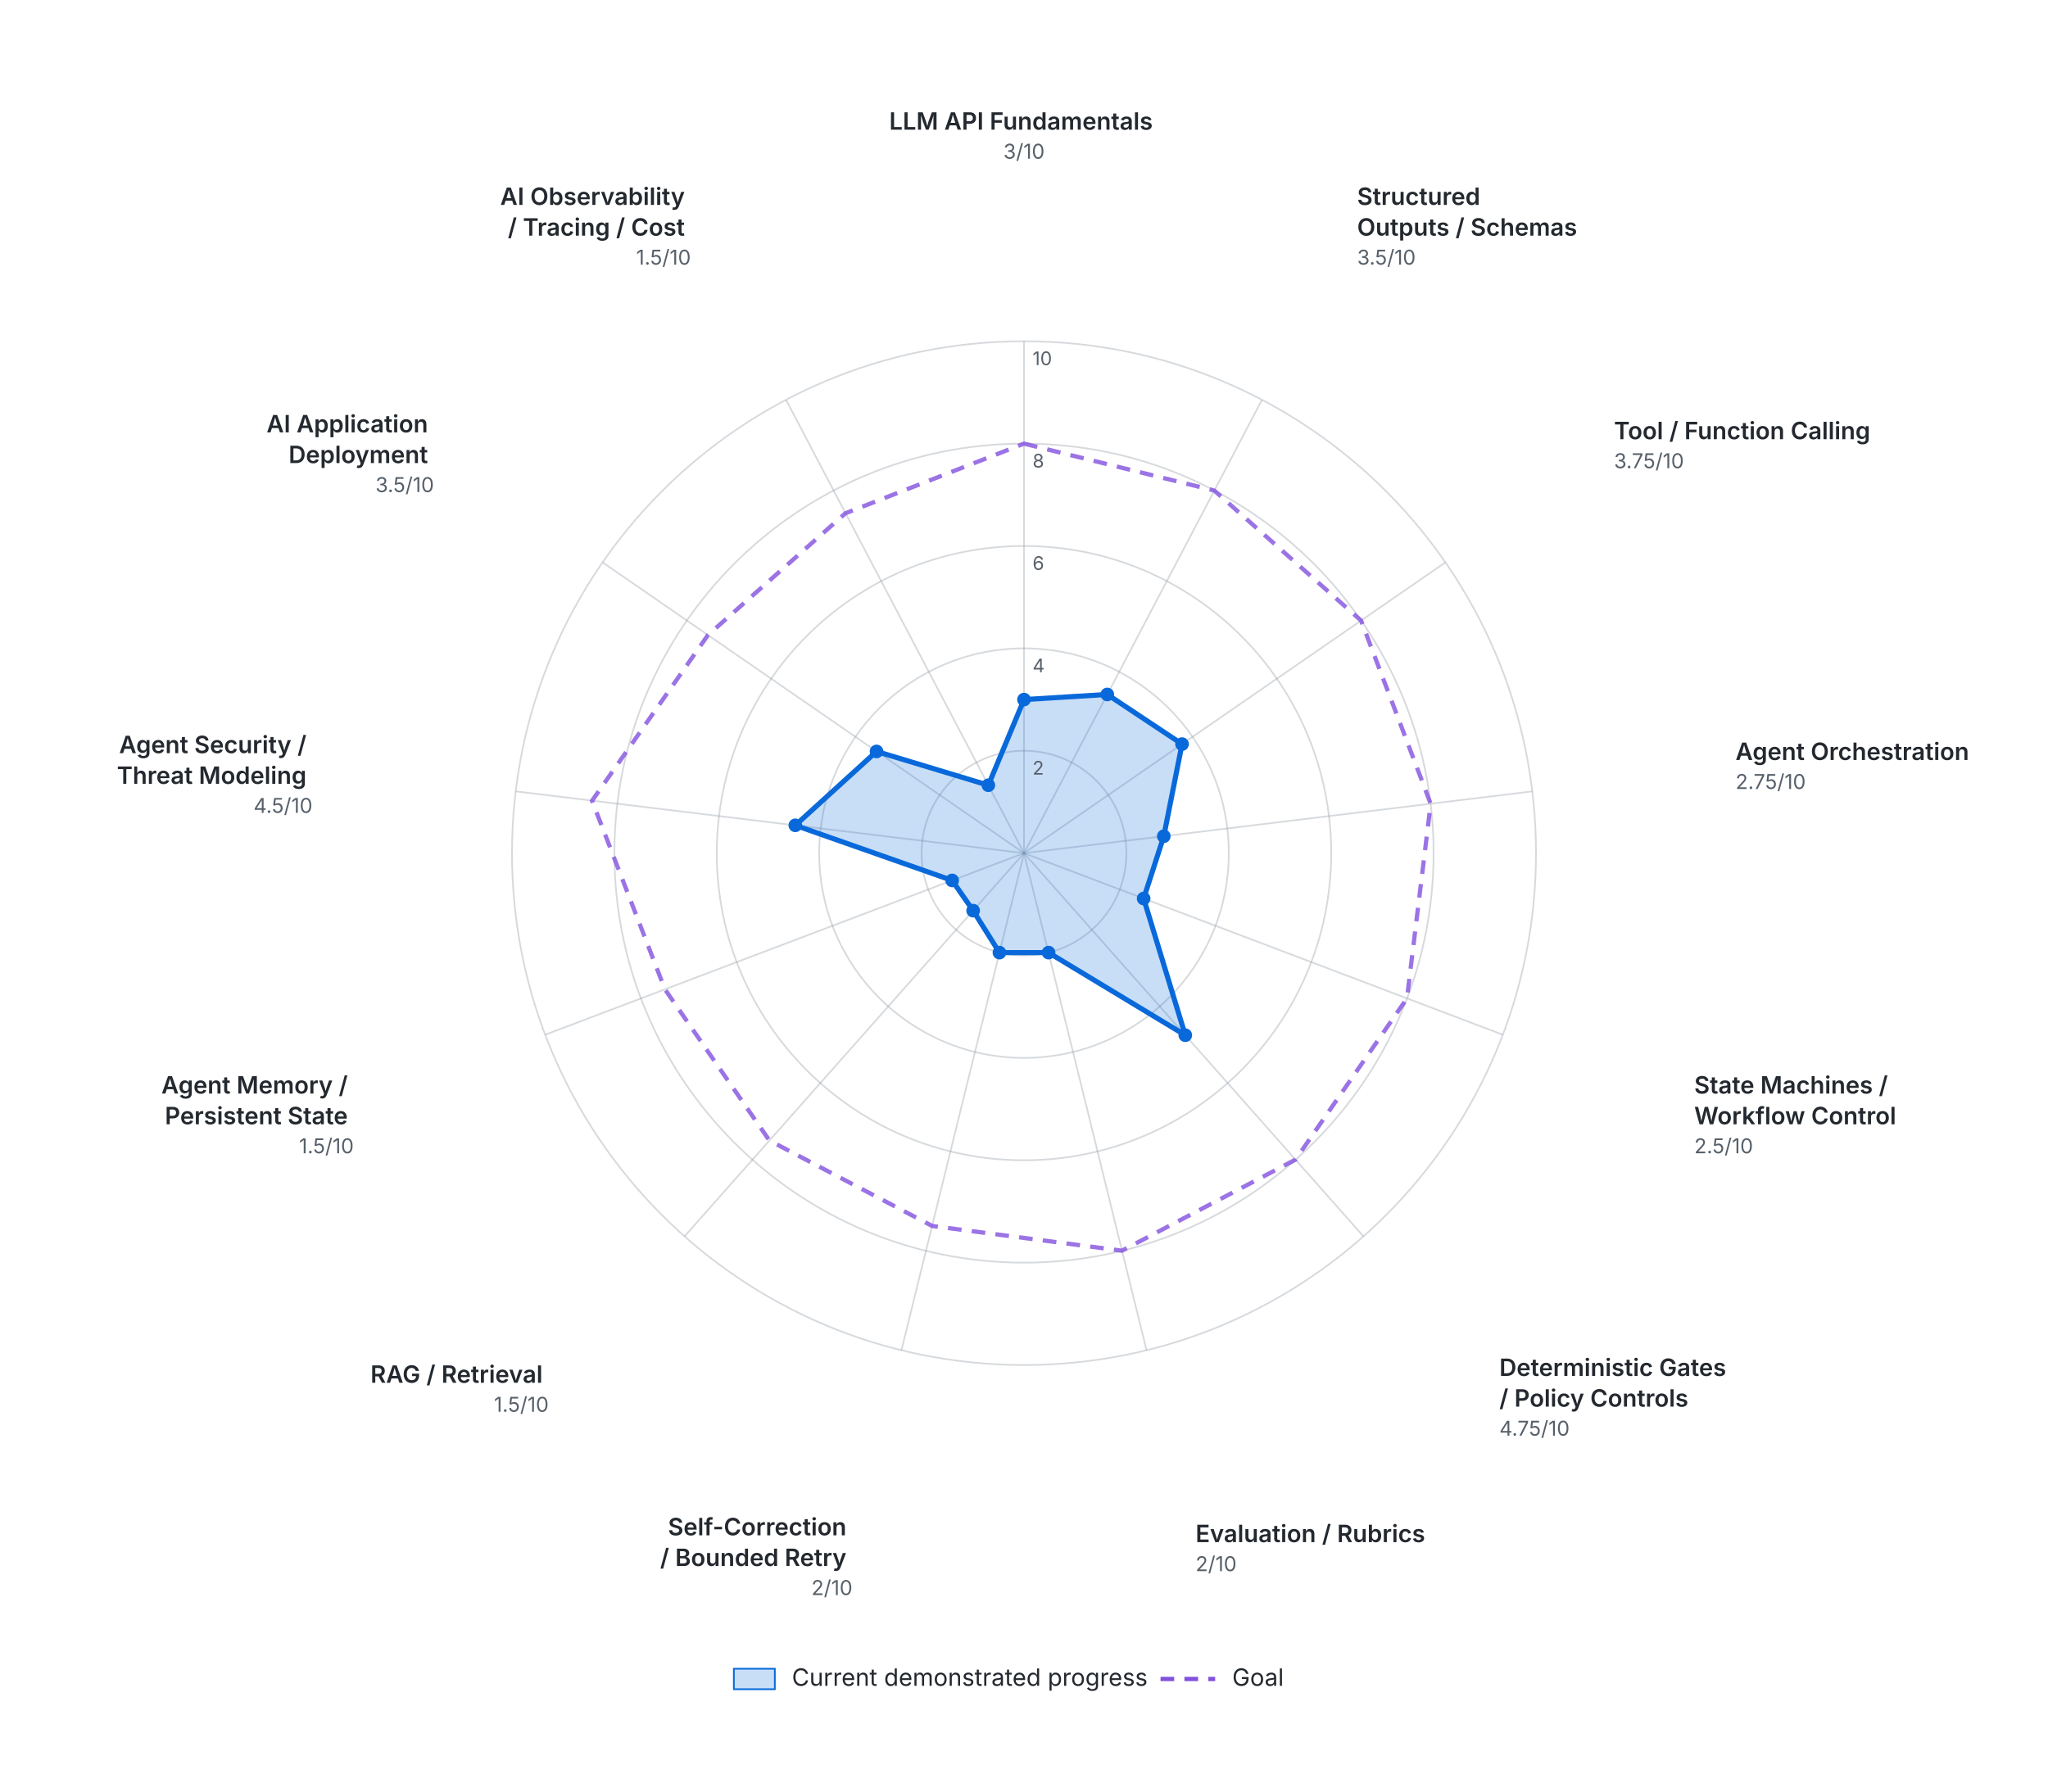
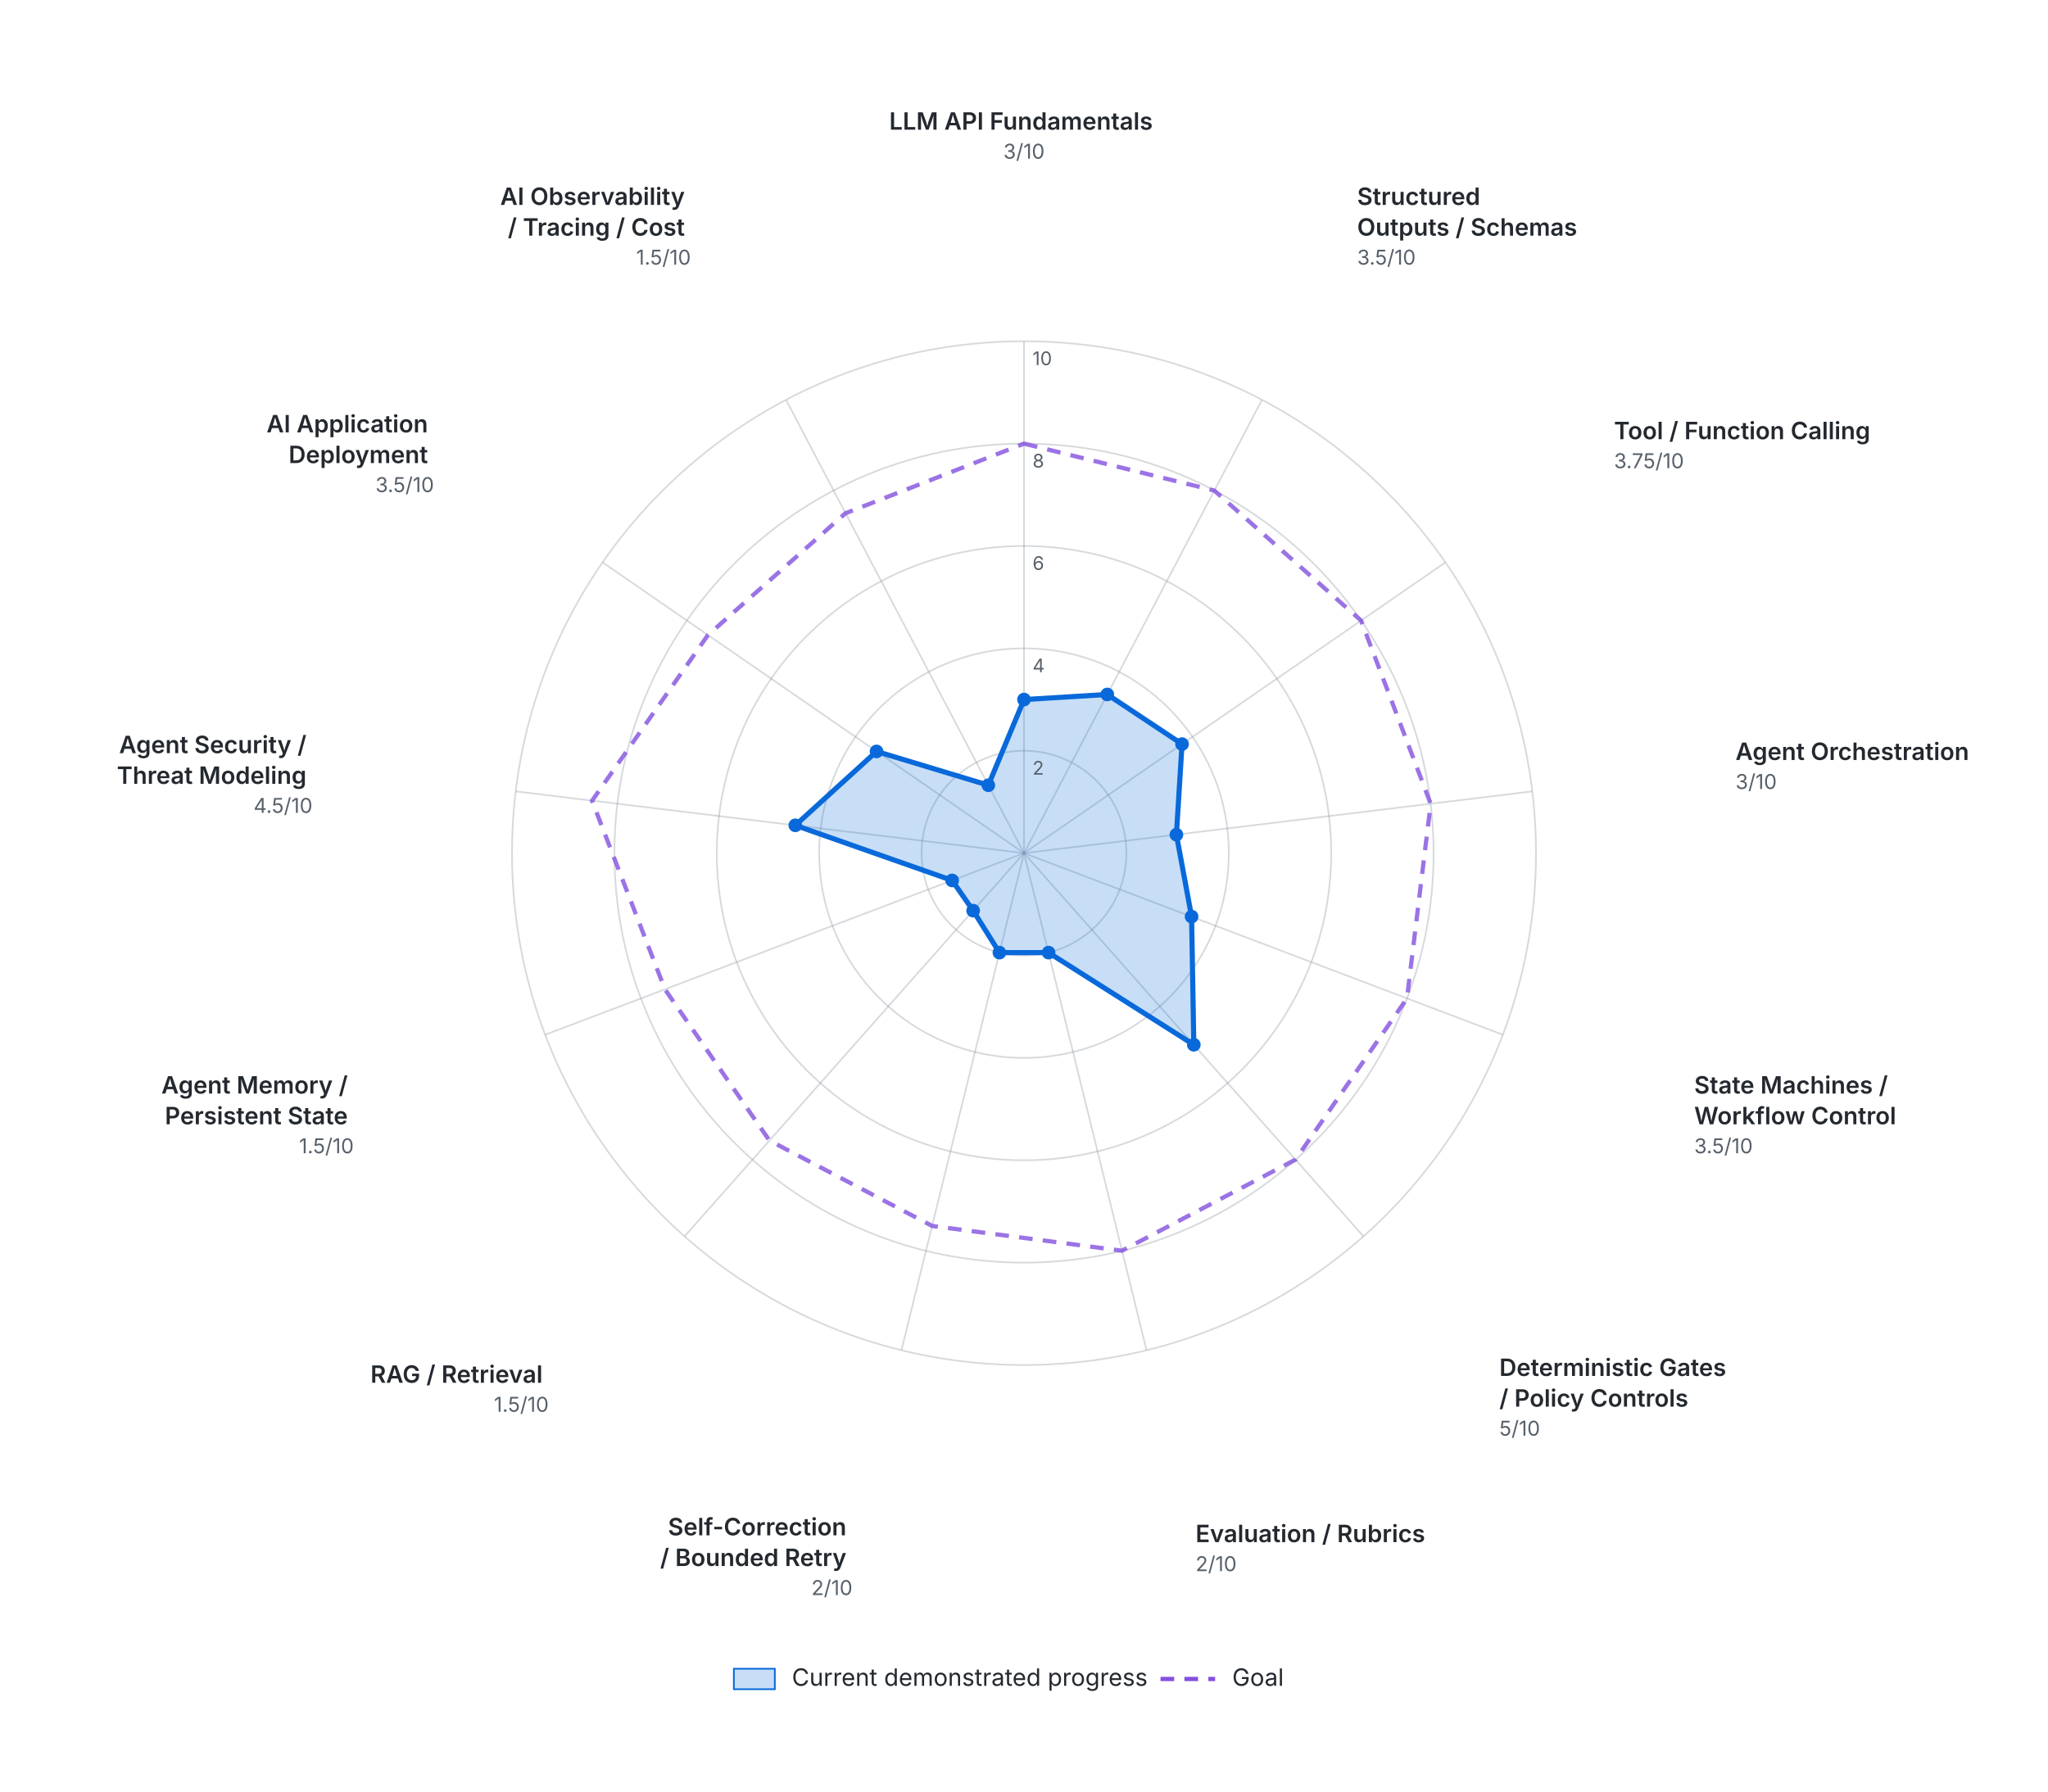
<svg xmlns="http://www.w3.org/2000/svg" width="1200" height="1050" viewBox="0 0 1200 1050" role="img" aria-labelledby="title desc">
  <style>
.grid{fill:none;stroke:#8c959f;stroke-width:1;opacity:.35} .goal{fill:none;stroke:#8250df;stroke-width:2.5;stroke-dasharray:8 6;opacity:.8}
.current{fill:#0969da;fill-opacity:.22;stroke:#0969da;stroke-width:3} .dot{fill:#0969da}
.label{font-family:-apple-system,BlinkMacSystemFont,"Segoe UI",sans-serif;font-size:14px;font-weight:600;fill:#24292f}
.score{font-size:12px;font-weight:400;fill:#57606a} .legend{font-family:-apple-system,BlinkMacSystemFont,"Segoe UI",sans-serif;font-size:14px;fill:#24292f}
.ring-label{font-family:-apple-system,BlinkMacSystemFont,"Segoe UI",sans-serif;font-size:11px;fill:#57606a}
@media (prefers-color-scheme:dark){.label,.legend{fill:#f0f6fc} .score,.ring-label{fill:#8c959f} .current{fill:#58a6ff;stroke:#58a6ff} .dot{fill:#58a6ff} .goal{stroke:#a371f7}}
</style>
  <circle class="grid" cx="600" cy="500" r="60.0" />
  <circle class="grid" cx="600" cy="500" r="120.0" />
  <circle class="grid" cx="600" cy="500" r="180.0" />
  <circle class="grid" cx="600" cy="500" r="240.0" />
  <circle class="grid" cx="600" cy="500" r="300.0" />
  <line class="grid" x1="600" y1="500" x2="600.0" y2="200.0" />
  <line class="grid" x1="600" y1="500" x2="739.4" y2="234.4" />
  <line class="grid" x1="600" y1="500" x2="846.9" y2="329.6" />
  <line class="grid" x1="600" y1="500" x2="897.8" y2="463.8" />
  <line class="grid" x1="600" y1="500" x2="880.5" y2="606.4" />
  <line class="grid" x1="600" y1="500" x2="798.9" y2="724.6" />
  <line class="grid" x1="600" y1="500" x2="671.8" y2="791.3" />
  <line class="grid" x1="600" y1="500" x2="528.2" y2="791.3" />
  <line class="grid" x1="600" y1="500" x2="401.1" y2="724.6" />
  <line class="grid" x1="600" y1="500" x2="319.5" y2="606.4" />
  <line class="grid" x1="600" y1="500" x2="302.2" y2="463.8" />
  <line class="grid" x1="600" y1="500" x2="353.1" y2="329.6" />
  <line class="grid" x1="600" y1="500" x2="460.6" y2="234.4" />
  <polygon class="goal" points="600.0,260.0 711.5,287.5 797.5,363.7 838.3,471.1 824.4,585.1 759.1,679.6 657.4,733.0 546.2,718.5 450.8,668.4 389.6,579.8 346.9,469.3 414.8,372.2 495.4,300.8" />
-   <polygon class="current" points="600.0,410.0 648.8,407.0 692.6,436.1 681.9,490.1 670.1,526.6 694.5,606.7 614.4,558.3 585.6,558.3 570.2,533.7 557.9,516.0 466.0,483.7 513.6,440.4 579.1,460.2" />
+   <polygon class="current" points="600.0,410.0 648.8,407.0 692.6,436.1 689.3,489.2 698.2,537.2 699.5,612.3 614.4,558.3 585.6,558.3 570.2,533.7 557.9,516.0 466.0,483.7 513.6,440.4 579.1,460.2" />
  <circle class="dot" cx="600.0" cy="410.0" r="4" />
  <circle class="dot" cx="648.8" cy="407.0" r="4" />
  <circle class="dot" cx="692.6" cy="436.1" r="4" />
-   <circle class="dot" cx="681.9" cy="490.1" r="4" />
-   <circle class="dot" cx="670.1" cy="526.6" r="4" />
-   <circle class="dot" cx="694.5" cy="606.7" r="4" />
+   <circle class="dot" cx="689.3" cy="489.2" r="4" />
+   <circle class="dot" cx="698.2" cy="537.2" r="4" />
+   <circle class="dot" cx="699.5" cy="612.3" r="4" />
  <circle class="dot" cx="614.4" cy="558.3" r="4" />
  <circle class="dot" cx="585.6" cy="558.3" r="4" />
  <circle class="dot" cx="570.2" cy="533.7" r="4" />
  <circle class="dot" cx="557.9" cy="516.0" r="4" />
  <circle class="dot" cx="466.0" cy="483.7" r="4" />
  <circle class="dot" cx="513.6" cy="440.4" r="4" />
  <circle class="dot" cx="579.1" cy="460.2" r="4" />
  <text class="label" x="600.0" y="76.0" text-anchor="middle">
    <tspan x="600.0">LLM API Fundamentals</tspan>
    <tspan class="score" x="600.0" dy="17">3/10</tspan>
  </text>
  <text class="label" x="795.2" y="120.1" text-anchor="start">
    <tspan x="795.2" dy="0">Structured</tspan>
    <tspan x="795.2" dy="18">Outputs / Schemas</tspan>
    <tspan class="score" x="795.2" dy="17">3.5/10</tspan>
  </text>
  <text class="label" x="945.7" y="257.4" text-anchor="start">
    <tspan x="945.7">Tool / Function Calling</tspan>
    <tspan class="score" x="945.7" dy="17">3.75/10</tspan>
  </text>
  <text class="label" x="1016.9" y="445.4" text-anchor="start">
    <tspan x="1016.9">Agent Orchestration</tspan>
-     <tspan class="score" x="1016.9" dy="17">2.75/10</tspan>
+     <tspan class="score" x="1016.9" dy="17">3/10</tspan>
  </text>
  <text class="label" x="992.7" y="640.9" text-anchor="start">
    <tspan x="992.7" dy="0">State Machines /</tspan>
    <tspan x="992.7" dy="18">Workflow Control</tspan>
-     <tspan class="score" x="992.7" dy="17">2.5/10</tspan>
+     <tspan class="score" x="992.7" dy="17">3.5/10</tspan>
  </text>
  <text class="label" x="878.5" y="806.4" text-anchor="start">
    <tspan x="878.5" dy="0">Deterministic Gates</tspan>
    <tspan x="878.5" dy="18">/ Policy Controls</tspan>
-     <tspan class="score" x="878.5" dy="17">4.75/10</tspan>
+     <tspan class="score" x="878.5" dy="17">5/10</tspan>
  </text>
  <text class="label" x="700.5" y="903.8" text-anchor="start">
    <tspan x="700.5">Evaluation / Rubrics</tspan>
    <tspan class="score" x="700.5" dy="17">2/10</tspan>
  </text>
  <text class="label" x="499.5" y="899.8" text-anchor="end">
    <tspan x="499.5" dy="0">Self-Correction</tspan>
    <tspan x="499.5" dy="18">/ Bounded Retry</tspan>
    <tspan class="score" x="499.5" dy="17">2/10</tspan>
  </text>
  <text class="label" x="321.5" y="810.4" text-anchor="end">
    <tspan x="321.5">RAG / Retrieval</tspan>
    <tspan class="score" x="321.5" dy="17">1.5/10</tspan>
  </text>
  <text class="label" x="207.3" y="640.9" text-anchor="end">
    <tspan x="207.3" dy="0">Agent Memory /</tspan>
    <tspan x="207.3" dy="18">Persistent State</tspan>
    <tspan class="score" x="207.3" dy="17">1.5/10</tspan>
  </text>
  <text class="label" x="183.1" y="441.4" text-anchor="end">
    <tspan x="183.1" dy="0">Agent Security /</tspan>
    <tspan x="183.1" dy="18">Threat Modeling</tspan>
    <tspan class="score" x="183.1" dy="17">4.5/10</tspan>
  </text>
  <text class="label" x="254.3" y="253.4" text-anchor="end">
    <tspan x="254.3" dy="0">AI Application</tspan>
    <tspan x="254.3" dy="18">Deployment</tspan>
    <tspan class="score" x="254.3" dy="17">3.5/10</tspan>
  </text>
  <text class="label" x="404.8" y="120.1" text-anchor="end">
    <tspan x="404.8" dy="0">AI Observability</tspan>
    <tspan x="404.8" dy="18">/ Tracing / Cost</tspan>
    <tspan class="score" x="404.8" dy="17">1.5/10</tspan>
  </text>
  <text class="ring-label" x="605" y="454.0">2</text>
  <text class="ring-label" x="605" y="394.0">4</text>
  <text class="ring-label" x="605" y="334.0">6</text>
  <text class="ring-label" x="605" y="274.0">8</text>
  <text class="ring-label" x="605" y="214.0">10</text>
  <g transform="translate(430,990)">
    <rect x="0" y="-12" width="24" height="12" fill="#0969da" fill-opacity=".22" stroke="#0969da" />
    <text class="legend" x="34" y="-2">Current demonstrated progress</text>
    <line x1="250" y1="-6" x2="282" y2="-6" stroke="#8250df" stroke-width="2.5" stroke-dasharray="8 6" />
    <text class="legend" x="292" y="-2">Goal</text>
  </g>
</svg>
